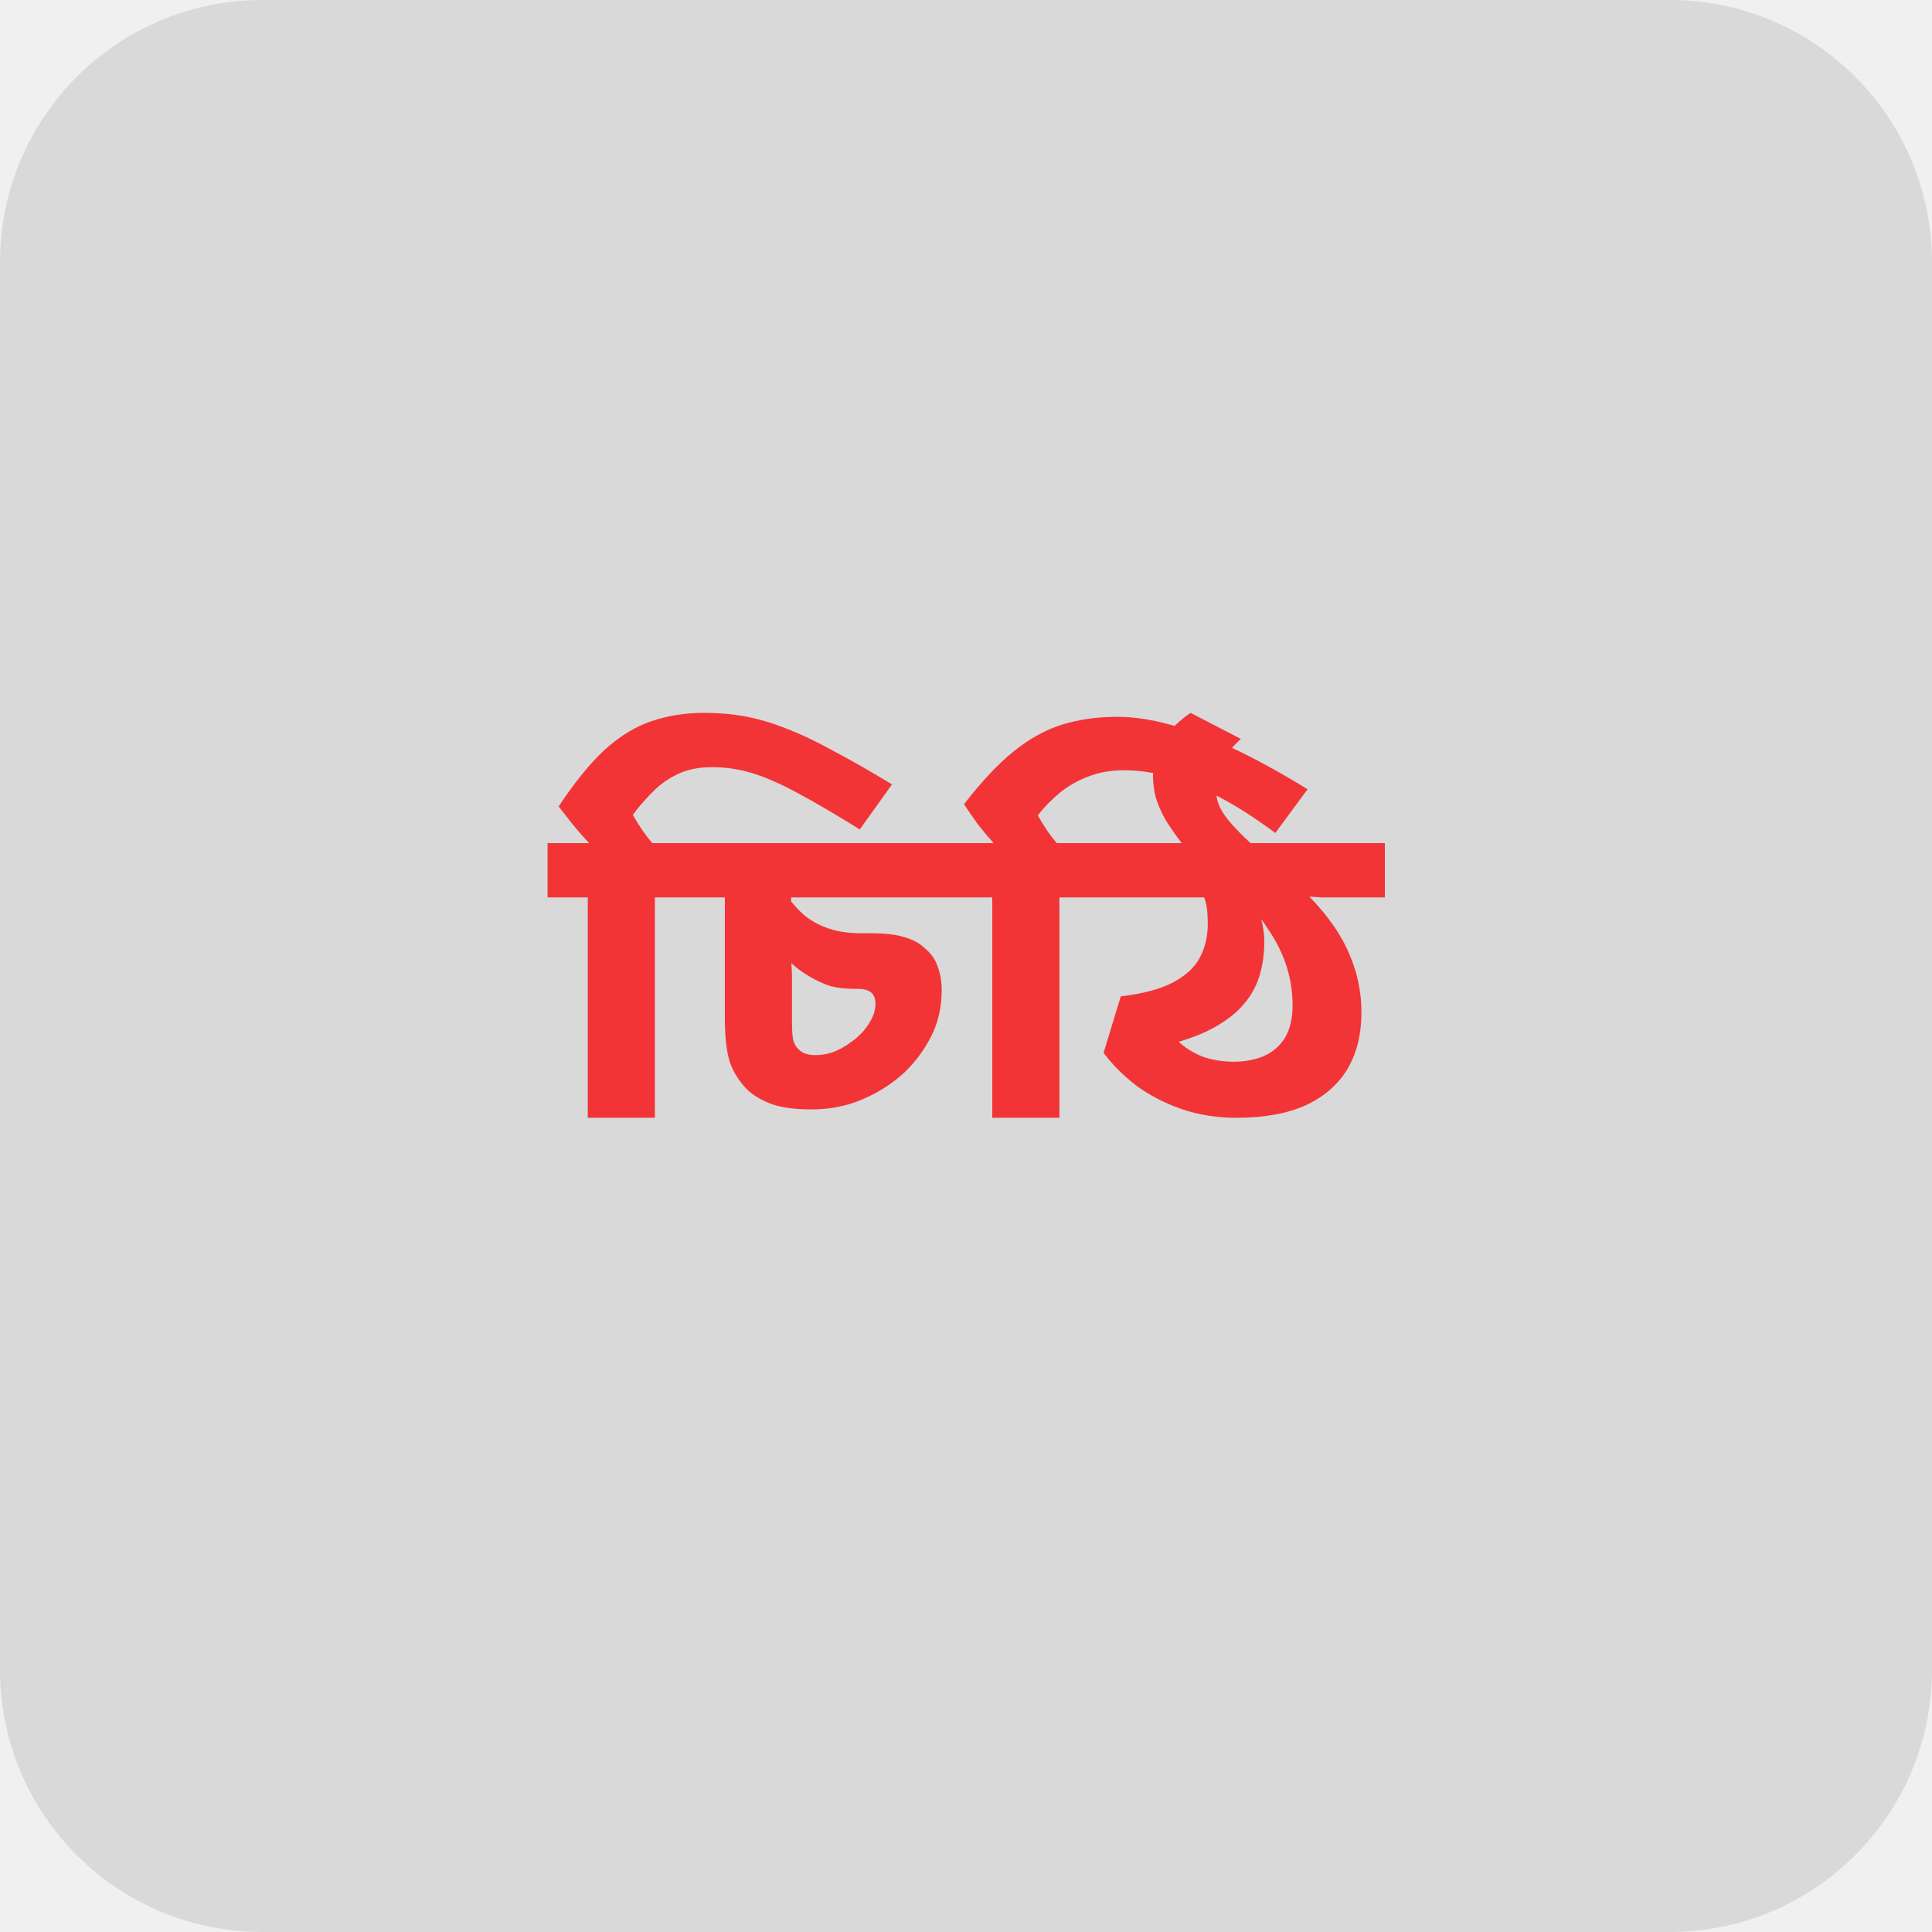
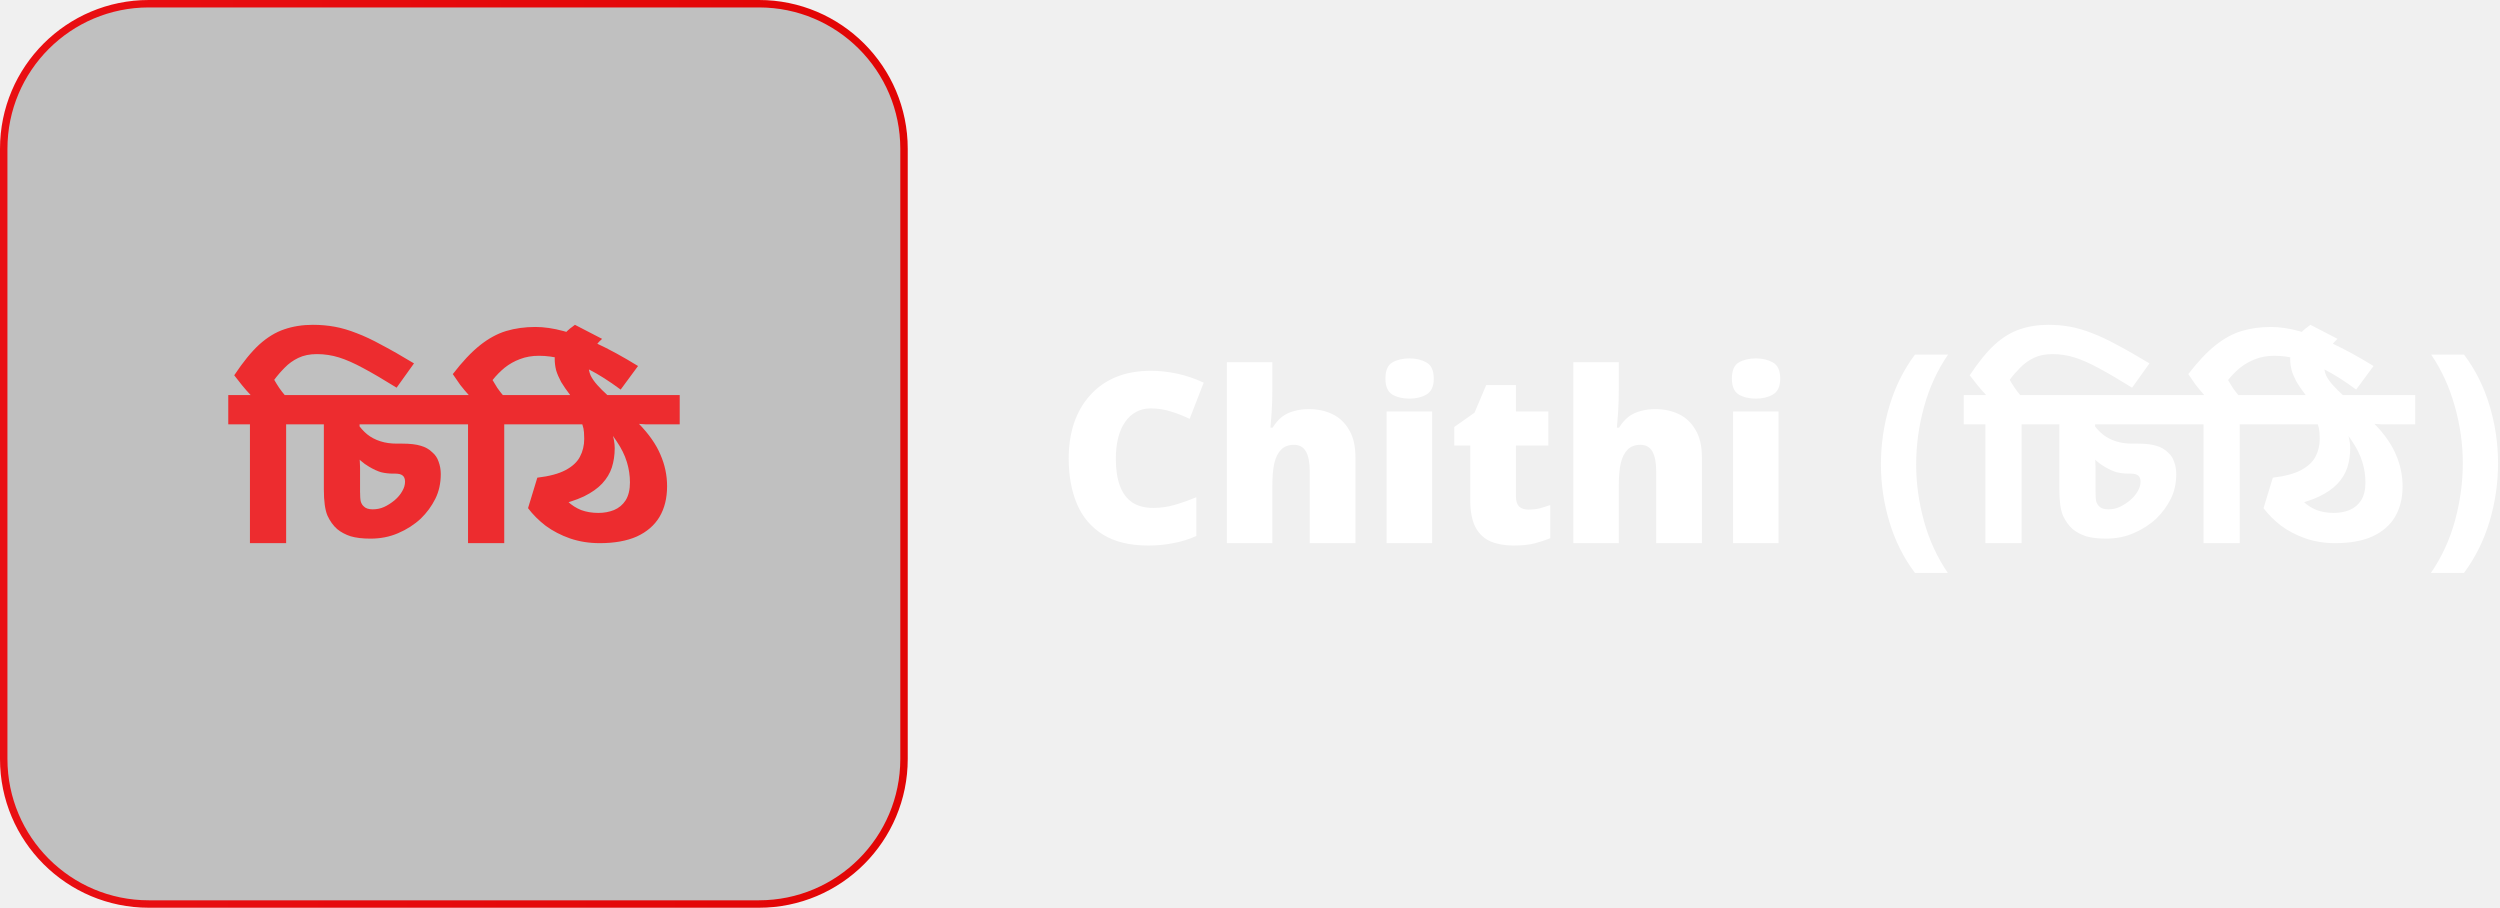
- <svg xmlns="http://www.w3.org/2000/svg" width="140" height="140" viewBox="0 0 140 140" fill="none">
-   <rect width="140" height="140" rx="19" fill="#D9D9D9" />
-   <path d="M50.368 61.096V65.032H47.456V81H42.592V65.032H39.68V61.096H42.688C42.304 60.691 41.92 60.253 41.536 59.784C41.152 59.293 40.8 58.845 40.48 58.44C41.653 56.669 42.773 55.293 43.84 54.312C44.928 53.331 46.048 52.648 47.2 52.264C48.373 51.859 49.653 51.656 51.04 51.656C52.064 51.656 53.045 51.741 53.984 51.912C54.923 52.083 55.904 52.371 56.928 52.776C57.952 53.16 59.083 53.693 60.32 54.376C61.579 55.037 63.019 55.859 64.64 56.84L62.304 60.104C60.555 59.016 59.061 58.141 57.824 57.48C56.608 56.819 55.52 56.339 54.56 56.04C53.6 55.741 52.608 55.592 51.584 55.592C50.624 55.592 49.792 55.763 49.088 56.104C48.384 56.445 47.776 56.883 47.264 57.416C46.752 57.928 46.283 58.472 45.856 59.048C46.048 59.389 46.272 59.752 46.528 60.136C46.784 60.499 47.029 60.819 47.264 61.096H50.368ZM69.647 61.096V65.032H57.327V65.8L57.294 69.224C57.316 69.459 57.337 69.725 57.358 70.024C57.38 70.301 57.391 70.568 57.391 70.824V74.056C57.391 74.675 57.422 75.123 57.486 75.4C57.572 75.677 57.7 75.891 57.87 76.04C58.127 76.317 58.532 76.456 59.087 76.456C59.641 76.456 60.153 76.349 60.623 76.136C61.092 75.923 61.561 75.624 62.031 75.24C62.478 74.856 62.82 74.451 63.054 74.024C63.31 73.597 63.438 73.171 63.438 72.744C63.438 72.36 63.332 72.083 63.118 71.912C62.905 71.741 62.585 71.656 62.158 71.656H61.903C61.284 71.656 60.718 71.592 60.206 71.464C59.716 71.315 59.182 71.069 58.606 70.728C58.201 70.493 57.817 70.216 57.455 69.896C57.113 69.576 56.804 69.245 56.526 68.904L57.007 64.872C57.412 65.469 57.86 65.971 58.35 66.376C58.862 66.781 59.449 67.091 60.111 67.304C60.772 67.517 61.508 67.624 62.319 67.624H63.087C64.111 67.624 64.932 67.72 65.55 67.912C66.169 68.083 66.692 68.381 67.118 68.808C67.502 69.128 67.78 69.544 67.951 70.056C68.142 70.568 68.239 71.123 68.239 71.72C68.239 72.957 67.993 74.067 67.502 75.048C67.012 76.029 66.361 76.915 65.55 77.704C64.676 78.515 63.663 79.165 62.511 79.656C61.38 80.147 60.142 80.392 58.798 80.392C57.732 80.392 56.836 80.285 56.111 80.072C55.407 79.837 54.809 79.517 54.319 79.112C53.785 78.643 53.348 78.035 53.007 77.288C52.687 76.52 52.526 75.357 52.526 73.8V65.032H49.742V61.096H69.647ZM89.6 81C88.171 81 86.838 80.787 85.6 80.36C84.385 79.933 83.296 79.368 82.337 78.664C81.398 77.939 80.609 77.149 79.969 76.296L81.216 72.2C82.838 72.008 84.107 71.667 85.025 71.176C85.942 70.685 86.582 70.088 86.945 69.384C87.329 68.659 87.52 67.859 87.52 66.984C87.52 66.749 87.51 66.461 87.489 66.12C87.467 65.757 87.392 65.395 87.264 65.032H79.04V61.096H85.632C85.142 60.456 84.737 59.869 84.416 59.336C84.118 58.781 83.894 58.259 83.745 57.768C83.617 57.256 83.552 56.744 83.552 56.232C83.552 55.357 83.766 54.547 84.192 53.8C84.619 53.032 85.312 52.317 86.272 51.656L89.921 53.544C89.344 54.056 88.897 54.611 88.576 55.208C88.257 55.805 88.097 56.413 88.097 57.032C88.097 57.544 88.192 58.024 88.385 58.472C88.598 58.899 88.897 59.325 89.281 59.752C89.665 60.179 90.112 60.627 90.624 61.096H100.353V65.032H96.897C96.448 65.032 96.075 65.032 95.776 65.032C95.499 65.011 95.201 64.989 94.88 64.968C96.225 66.355 97.184 67.731 97.76 69.096C98.358 70.461 98.656 71.88 98.656 73.352C98.656 74.952 98.315 76.328 97.632 77.48C96.95 78.611 95.936 79.485 94.593 80.104C93.249 80.701 91.585 81 89.6 81ZM89.409 76.936C90.177 76.936 90.88 76.808 91.52 76.552C92.182 76.275 92.704 75.837 93.088 75.24C93.472 74.621 93.665 73.821 93.665 72.84C93.665 71.901 93.526 70.984 93.249 70.088C92.971 69.171 92.513 68.243 91.873 67.304C91.254 66.344 90.443 65.32 89.441 64.232L90.433 64.008C90.689 64.541 90.945 65.203 91.201 65.992C91.478 66.781 91.617 67.528 91.617 68.232C91.617 69.149 91.489 70.013 91.233 70.824C90.977 71.613 90.539 72.339 89.921 73C89.323 73.64 88.502 74.216 87.457 74.728C86.411 75.219 85.11 75.635 83.552 75.976L84.097 73.672C84.416 74.312 84.822 74.888 85.312 75.4C85.825 75.891 86.422 76.275 87.105 76.552C87.808 76.808 88.576 76.936 89.409 76.936ZM79.68 61.096V65.032H76.769V81H71.904V65.032H68.993V61.096H72.001C71.617 60.669 71.233 60.211 70.849 59.72C70.486 59.208 70.155 58.728 69.856 58.28C71.136 56.616 72.353 55.325 73.504 54.408C74.656 53.491 75.83 52.851 77.025 52.488C78.24 52.125 79.552 51.944 80.96 51.944C82.112 51.944 83.361 52.125 84.704 52.488C86.049 52.829 87.542 53.384 89.184 54.152C90.849 54.92 92.704 55.933 94.752 57.192L92.416 60.36C90.859 59.208 89.43 58.301 88.129 57.64C86.849 56.979 85.654 56.509 84.544 56.232C83.457 55.955 82.422 55.816 81.441 55.816C80.502 55.816 79.648 55.965 78.88 56.264C78.134 56.541 77.451 56.925 76.832 57.416C76.235 57.907 75.691 58.461 75.201 59.08C75.392 59.421 75.606 59.773 75.841 60.136C76.097 60.499 76.342 60.819 76.576 61.096H79.68Z" fill="#FA0509" fill-opacity="0.77" />
+ <svg xmlns="http://www.w3.org/2000/svg" width="336" height="122" viewBox="0 0 336 122" fill="none">
+   <rect x="0.5" y="0.5" width="121" height="121" rx="19.5" fill="#C0C0C0" stroke="url(#paint0_linear_0_1)" />
+   <path d="M41.368 53.096V57.032H38.456V73H33.592V57.032H30.68V53.096H33.688C33.304 52.691 32.92 52.253 32.536 51.784C32.152 51.293 31.8 50.845 31.48 50.44C32.653 48.669 33.773 47.293 34.84 46.312C35.928 45.331 37.048 44.648 38.2 44.264C39.373 43.859 40.653 43.656 42.04 43.656C43.064 43.656 44.045 43.741 44.984 43.912C45.923 44.083 46.904 44.371 47.928 44.776C48.952 45.16 50.083 45.693 51.32 46.376C52.579 47.037 54.019 47.859 55.64 48.84L53.304 52.104C51.555 51.016 50.061 50.141 48.824 49.48C47.608 48.819 46.52 48.339 45.56 48.04C44.6 47.741 43.608 47.592 42.584 47.592C41.624 47.592 40.792 47.763 40.088 48.104C39.384 48.445 38.776 48.883 38.264 49.416C37.752 49.928 37.283 50.472 36.856 51.048C37.048 51.389 37.272 51.752 37.528 52.136C37.784 52.499 38.029 52.819 38.264 53.096H41.368ZM60.647 53.096V57.032H48.327V57.8L48.294 61.224C48.316 61.459 48.337 61.725 48.358 62.024C48.38 62.301 48.391 62.568 48.391 62.824V66.056C48.391 66.675 48.422 67.123 48.486 67.4C48.572 67.677 48.7 67.891 48.87 68.04C49.127 68.317 49.532 68.456 50.087 68.456C50.641 68.456 51.153 68.349 51.623 68.136C52.092 67.923 52.561 67.624 53.031 67.24C53.478 66.856 53.82 66.451 54.054 66.024C54.31 65.597 54.438 65.171 54.438 64.744C54.438 64.36 54.332 64.083 54.118 63.912C53.905 63.741 53.585 63.656 53.158 63.656H52.903C52.284 63.656 51.718 63.592 51.206 63.464C50.716 63.315 50.182 63.069 49.606 62.728C49.201 62.493 48.817 62.216 48.455 61.896C48.113 61.576 47.804 61.245 47.526 60.904L48.007 56.872C48.412 57.469 48.86 57.971 49.35 58.376C49.862 58.781 50.449 59.091 51.111 59.304C51.772 59.517 52.508 59.624 53.319 59.624H54.087C55.111 59.624 55.932 59.72 56.55 59.912C57.169 60.083 57.692 60.381 58.118 60.808C58.502 61.128 58.78 61.544 58.95 62.056C59.142 62.568 59.239 63.123 59.239 63.72C59.239 64.957 58.993 66.067 58.502 67.048C58.012 68.029 57.361 68.915 56.55 69.704C55.676 70.515 54.663 71.165 53.511 71.656C52.38 72.147 51.142 72.392 49.798 72.392C48.732 72.392 47.836 72.285 47.111 72.072C46.407 71.837 45.809 71.517 45.319 71.112C44.785 70.643 44.348 70.035 44.007 69.288C43.687 68.52 43.526 67.357 43.526 65.8V57.032H40.742V53.096H60.647ZM80.6 73C79.171 73 77.838 72.787 76.6 72.36C75.385 71.933 74.296 71.368 73.337 70.664C72.398 69.939 71.609 69.149 70.969 68.296L72.216 64.2C73.838 64.008 75.107 63.667 76.025 63.176C76.942 62.685 77.582 62.088 77.945 61.384C78.329 60.659 78.52 59.859 78.52 58.984C78.52 58.749 78.51 58.461 78.489 58.12C78.467 57.757 78.392 57.395 78.264 57.032H70.04V53.096H76.632C76.142 52.456 75.737 51.869 75.416 51.336C75.118 50.781 74.894 50.259 74.745 49.768C74.617 49.256 74.552 48.744 74.552 48.232C74.552 47.357 74.766 46.547 75.192 45.8C75.619 45.032 76.312 44.317 77.272 43.656L80.921 45.544C80.344 46.056 79.897 46.611 79.576 47.208C79.257 47.805 79.097 48.413 79.097 49.032C79.097 49.544 79.192 50.024 79.385 50.472C79.598 50.899 79.897 51.325 80.281 51.752C80.665 52.179 81.112 52.627 81.624 53.096H91.353V57.032H87.897C87.448 57.032 87.075 57.032 86.776 57.032C86.499 57.011 86.201 56.989 85.88 56.968C87.225 58.355 88.184 59.731 88.76 61.096C89.358 62.461 89.656 63.88 89.656 65.352C89.656 66.952 89.315 68.328 88.632 69.48C87.95 70.611 86.936 71.485 85.593 72.104C84.249 72.701 82.585 73 80.6 73ZM80.409 68.936C81.177 68.936 81.88 68.808 82.52 68.552C83.182 68.275 83.704 67.837 84.088 67.24C84.472 66.621 84.665 65.821 84.665 64.84C84.665 63.901 84.526 62.984 84.249 62.088C83.971 61.171 83.513 60.243 82.873 59.304C82.254 58.344 81.443 57.32 80.441 56.232L81.433 56.008C81.689 56.541 81.945 57.203 82.201 57.992C82.478 58.781 82.617 59.528 82.617 60.232C82.617 61.149 82.489 62.013 82.233 62.824C81.977 63.613 81.539 64.339 80.921 65C80.323 65.64 79.502 66.216 78.457 66.728C77.411 67.219 76.11 67.635 74.552 67.976L75.097 65.672C75.416 66.312 75.822 66.888 76.312 67.4C76.825 67.891 77.422 68.275 78.105 68.552C78.808 68.808 79.576 68.936 80.409 68.936ZM70.68 53.096V57.032H67.769V73H62.904V57.032H59.992V53.096H63.001C62.617 52.669 62.233 52.211 61.849 51.72C61.486 51.208 61.155 50.728 60.856 50.28C62.136 48.616 63.352 47.325 64.504 46.408C65.656 45.491 66.83 44.851 68.025 44.488C69.24 44.125 70.552 43.944 71.96 43.944C73.112 43.944 74.361 44.125 75.704 44.488C77.049 44.829 78.542 45.384 80.184 46.152C81.849 46.92 83.704 47.933 85.752 49.192L83.416 52.36C81.859 51.208 80.43 50.301 79.129 49.64C77.849 48.979 76.654 48.509 75.544 48.232C74.457 47.955 73.422 47.816 72.441 47.816C71.502 47.816 70.648 47.965 69.88 48.264C69.134 48.541 68.451 48.925 67.832 49.416C67.235 49.907 66.691 50.461 66.201 51.08C66.392 51.421 66.606 51.773 66.841 52.136C67.097 52.499 67.342 52.819 67.576 53.096H70.68Z" fill="#FA0004" fill-opacity="0.77" />
+   <path d="M154.64 54.888C153.915 54.888 153.264 55.048 152.688 55.368C152.112 55.667 151.621 56.115 151.216 56.712C150.811 57.288 150.501 57.992 150.288 58.824C150.075 59.656 149.968 60.605 149.968 61.672C149.968 63.101 150.149 64.307 150.512 65.288C150.875 66.269 151.429 67.016 152.176 67.528C152.923 68.019 153.861 68.264 154.992 68.264C155.995 68.264 156.965 68.125 157.904 67.848C158.864 67.571 159.824 67.229 160.784 66.824V72.04C159.781 72.488 158.747 72.808 157.68 73C156.635 73.213 155.515 73.32 154.32 73.32C151.845 73.32 149.819 72.829 148.24 71.848C146.661 70.867 145.499 69.501 144.752 67.752C144.005 65.981 143.632 63.944 143.632 61.64C143.632 59.912 143.867 58.333 144.336 56.904C144.827 55.453 145.541 54.205 146.48 53.16C147.419 52.093 148.571 51.272 149.936 50.696C151.323 50.12 152.912 49.832 154.704 49.832C155.813 49.832 156.976 49.96 158.192 50.216C159.408 50.472 160.603 50.877 161.776 51.432L159.888 56.296C159.056 55.891 158.213 55.56 157.36 55.304C156.507 55.027 155.6 54.888 154.64 54.888ZM171.005 52.136C171.005 53.437 170.973 54.536 170.909 55.432C170.845 56.328 170.792 57.011 170.749 57.48H171.037C171.421 56.861 171.848 56.371 172.317 56.008C172.808 55.645 173.352 55.389 173.949 55.24C174.547 55.069 175.197 54.984 175.901 54.984C177.075 54.984 178.131 55.208 179.069 55.656C180.008 56.104 180.755 56.808 181.309 57.768C181.885 58.707 182.173 59.944 182.173 61.48V73H176.029V63.336C176.029 62.163 175.859 61.277 175.517 60.68C175.176 60.083 174.643 59.784 173.917 59.784C173.192 59.784 172.616 59.997 172.189 60.424C171.763 60.851 171.453 61.469 171.261 62.28C171.091 63.069 171.005 64.051 171.005 65.224V73H164.893V48.68H171.005V52.136ZM192.475 55.304V73H186.363V55.304H192.475ZM189.435 48.168C190.309 48.168 191.067 48.349 191.707 48.712C192.368 49.075 192.699 49.8 192.699 50.888C192.699 51.933 192.368 52.648 191.707 53.032C191.067 53.395 190.309 53.576 189.435 53.576C188.539 53.576 187.771 53.395 187.131 53.032C186.512 52.648 186.203 51.933 186.203 50.888C186.203 49.8 186.512 49.075 187.131 48.712C187.771 48.349 188.539 48.168 189.435 48.168ZM205.409 68.488C205.964 68.488 206.465 68.435 206.913 68.328C207.382 68.2 207.862 68.051 208.353 67.88V72.328C207.692 72.605 206.988 72.84 206.241 73.032C205.494 73.224 204.545 73.32 203.393 73.32C202.241 73.32 201.228 73.139 200.353 72.776C199.5 72.413 198.828 71.795 198.337 70.92C197.846 70.024 197.601 68.776 197.601 67.176V59.88H195.457V57.384L198.177 55.464L199.745 51.752H203.745V55.304H208.097V59.88H203.745V66.76C203.745 67.336 203.884 67.773 204.161 68.072C204.46 68.349 204.876 68.488 205.409 68.488ZM217.568 52.136C217.568 53.437 217.536 54.536 217.472 55.432C217.408 56.328 217.354 57.011 217.312 57.48H217.6C217.984 56.861 218.41 56.371 218.88 56.008C219.37 55.645 219.914 55.389 220.512 55.24C221.109 55.069 221.76 54.984 222.464 54.984C223.637 54.984 224.693 55.208 225.632 55.656C226.57 56.104 227.317 56.808 227.872 57.768C228.448 58.707 228.736 59.944 228.736 61.48V73H222.592V63.336C222.592 62.163 222.421 61.277 222.08 60.68C221.738 60.083 221.205 59.784 220.48 59.784C219.754 59.784 219.178 59.997 218.752 60.424C218.325 60.851 218.016 61.469 217.824 62.28C217.653 63.069 217.568 64.051 217.568 65.224V73H211.456V48.68H217.568V52.136ZM239.037 55.304V73H232.925V55.304H239.037ZM235.997 48.168C236.872 48.168 237.629 48.349 238.269 48.712C238.931 49.075 239.261 49.8 239.261 50.888C239.261 51.933 238.931 52.648 238.269 53.032C237.629 53.395 236.872 53.576 235.997 53.576C235.101 53.576 234.333 53.395 233.693 53.032C233.075 52.648 232.765 51.933 232.765 50.888C232.765 49.8 233.075 49.075 233.693 48.712C234.333 48.349 235.101 48.168 235.997 48.168ZM257.372 77C255.857 74.995 254.716 72.723 253.948 70.184C253.18 67.645 252.796 65.053 252.796 62.408C252.796 59.72 253.18 57.096 253.948 54.536C254.716 51.976 255.857 49.683 257.372 47.656H261.82C260.369 49.768 259.292 52.115 258.588 54.696C257.884 57.256 257.532 59.837 257.532 62.44C257.532 64.957 257.884 67.496 258.588 70.056C259.292 72.595 260.359 74.909 261.788 77H257.372ZM274.618 53.096V57.032H271.706V73H266.842V57.032H263.93V53.096H266.938C266.554 52.691 266.17 52.253 265.786 51.784C265.402 51.293 265.05 50.845 264.73 50.44C265.903 48.669 267.023 47.293 268.09 46.312C269.178 45.331 270.298 44.648 271.45 44.264C272.623 43.859 273.903 43.656 275.29 43.656C276.314 43.656 277.295 43.741 278.234 43.912C279.173 44.083 280.154 44.371 281.178 44.776C282.202 45.16 283.333 45.693 284.57 46.376C285.829 47.037 287.269 47.859 288.89 48.84L286.554 52.104C284.805 51.016 283.311 50.141 282.074 49.48C280.858 48.819 279.77 48.339 278.81 48.04C277.85 47.741 276.858 47.592 275.834 47.592C274.874 47.592 274.042 47.763 273.338 48.104C272.634 48.445 272.026 48.883 271.514 49.416C271.002 49.928 270.533 50.472 270.106 51.048C270.298 51.389 270.522 51.752 270.778 52.136C271.034 52.499 271.279 52.819 271.514 53.096H274.618ZM293.897 53.096V57.032H281.577V57.8L281.545 61.224C281.566 61.459 281.587 61.725 281.609 62.024C281.63 62.301 281.641 62.568 281.641 62.824V66.056C281.641 66.675 281.673 67.123 281.737 67.4C281.822 67.677 281.95 67.891 282.121 68.04C282.377 68.317 282.782 68.456 283.337 68.456C283.891 68.456 284.403 68.349 284.873 68.136C285.342 67.923 285.811 67.624 286.281 67.24C286.729 66.856 287.07 66.451 287.305 66.024C287.561 65.597 287.689 65.171 287.689 64.744C287.689 64.36 287.582 64.083 287.369 63.912C287.155 63.741 286.835 63.656 286.409 63.656H286.153C285.534 63.656 284.969 63.592 284.457 63.464C283.966 63.315 283.433 63.069 282.857 62.728C282.451 62.493 282.067 62.216 281.705 61.896C281.363 61.576 281.054 61.245 280.777 60.904L281.257 56.872C281.662 57.469 282.11 57.971 282.601 58.376C283.113 58.781 283.699 59.091 284.361 59.304C285.022 59.517 285.758 59.624 286.569 59.624H287.337C288.361 59.624 289.182 59.72 289.801 59.912C290.419 60.083 290.942 60.381 291.369 60.808C291.753 61.128 292.03 61.544 292.201 62.056C292.393 62.568 292.489 63.123 292.489 63.72C292.489 64.957 292.243 66.067 291.753 67.048C291.262 68.029 290.611 68.915 289.801 69.704C288.926 70.515 287.913 71.165 286.761 71.656C285.63 72.147 284.393 72.392 283.049 72.392C281.982 72.392 281.086 72.285 280.361 72.072C279.657 71.837 279.059 71.517 278.569 71.112C278.035 70.643 277.598 70.035 277.257 69.288C276.937 68.52 276.777 67.357 276.777 65.8V57.032H273.992V53.096H293.897ZM313.851 73C312.421 73 311.088 72.787 309.851 72.36C308.635 71.933 307.547 71.368 306.587 70.664C305.648 69.939 304.859 69.149 304.219 68.296L305.467 64.2C307.088 64.008 308.357 63.667 309.275 63.176C310.192 62.685 310.832 62.088 311.194 61.384C311.579 60.659 311.771 59.859 311.771 58.984C311.771 58.749 311.76 58.461 311.739 58.12C311.717 57.757 311.643 57.395 311.515 57.032H303.291V53.096H309.883C309.392 52.456 308.987 51.869 308.667 51.336C308.368 50.781 308.144 50.259 307.995 49.768C307.867 49.256 307.803 48.744 307.803 48.232C307.803 47.357 308.016 46.547 308.443 45.8C308.869 45.032 309.563 44.317 310.523 43.656L314.171 45.544C313.595 46.056 313.147 46.611 312.827 47.208C312.507 47.805 312.347 48.413 312.347 49.032C312.347 49.544 312.443 50.024 312.635 50.472C312.848 50.899 313.147 51.325 313.531 51.752C313.915 52.179 314.363 52.627 314.875 53.096H324.603V57.032H321.147C320.699 57.032 320.325 57.032 320.027 57.032C319.749 57.011 319.451 56.989 319.131 56.968C320.475 58.355 321.435 59.731 322.011 61.096C322.608 62.461 322.907 63.88 322.907 65.352C322.907 66.952 322.565 68.328 321.883 69.48C321.2 70.611 320.187 71.485 318.843 72.104C317.499 72.701 315.835 73 313.851 73ZM313.659 68.936C314.427 68.936 315.131 68.808 315.771 68.552C316.432 68.275 316.955 67.837 317.339 67.24C317.723 66.621 317.915 65.821 317.915 64.84C317.915 63.901 317.776 62.984 317.499 62.088C317.221 61.171 316.763 60.243 316.123 59.304C315.504 58.344 314.693 57.32 313.691 56.232L314.683 56.008C314.939 56.541 315.195 57.203 315.451 57.992C315.728 58.781 315.867 59.528 315.867 60.232C315.867 61.149 315.739 62.013 315.483 62.824C315.227 63.613 314.789 64.339 314.171 65C313.573 65.64 312.752 66.216 311.707 66.728C310.661 67.219 309.36 67.635 307.803 67.976L308.347 65.672C308.667 66.312 309.072 66.888 309.562 67.4C310.075 67.891 310.672 68.275 311.355 68.552C312.059 68.808 312.827 68.936 313.659 68.936ZM303.931 53.096V57.032H301.019V73H296.155V57.032H293.242V53.096H296.251C295.867 52.669 295.482 52.211 295.099 51.72C294.736 51.208 294.405 50.728 294.107 50.28C295.387 48.616 296.603 47.325 297.755 46.408C298.907 45.491 300.08 44.851 301.275 44.488C302.491 44.125 303.803 43.944 305.211 43.944C306.363 43.944 307.611 44.125 308.955 44.488C310.299 44.829 311.792 45.384 313.435 46.152C315.099 46.92 316.955 47.933 319.003 49.192L316.667 52.36C315.109 51.208 313.68 50.301 312.378 49.64C311.098 48.979 309.904 48.509 308.795 48.232C307.707 47.955 306.672 47.816 305.691 47.816C304.752 47.816 303.899 47.965 303.131 48.264C302.384 48.541 301.701 48.925 301.083 49.416C300.485 49.907 299.941 50.461 299.451 51.08C299.643 51.421 299.856 51.773 300.091 52.136C300.347 52.499 300.592 52.819 300.827 53.096H303.931ZM326.713 77C328.164 74.888 329.241 72.552 329.945 69.992C330.649 67.411 331.001 64.829 331.001 62.248C331.001 59.667 330.639 57.107 329.913 54.568C329.209 52.029 328.153 49.725 326.745 47.656H331.161C332.676 49.661 333.817 51.933 334.585 54.472C335.353 57.011 335.737 59.603 335.737 62.248C335.737 64.936 335.353 67.56 334.585 70.12C333.817 72.659 332.676 74.952 331.161 77H326.713Z" fill="white" />
+   <defs>
+     <linearGradient id="paint0_linear_0_1" x1="121" y1="61.296" x2="1" y2="60.704" gradientUnits="userSpaceOnUse">
+       <stop stop-color="#E20505" />
+       <stop offset="1" stop-color="#E90F13" />
+     </linearGradient>
+   </defs>
</svg>
